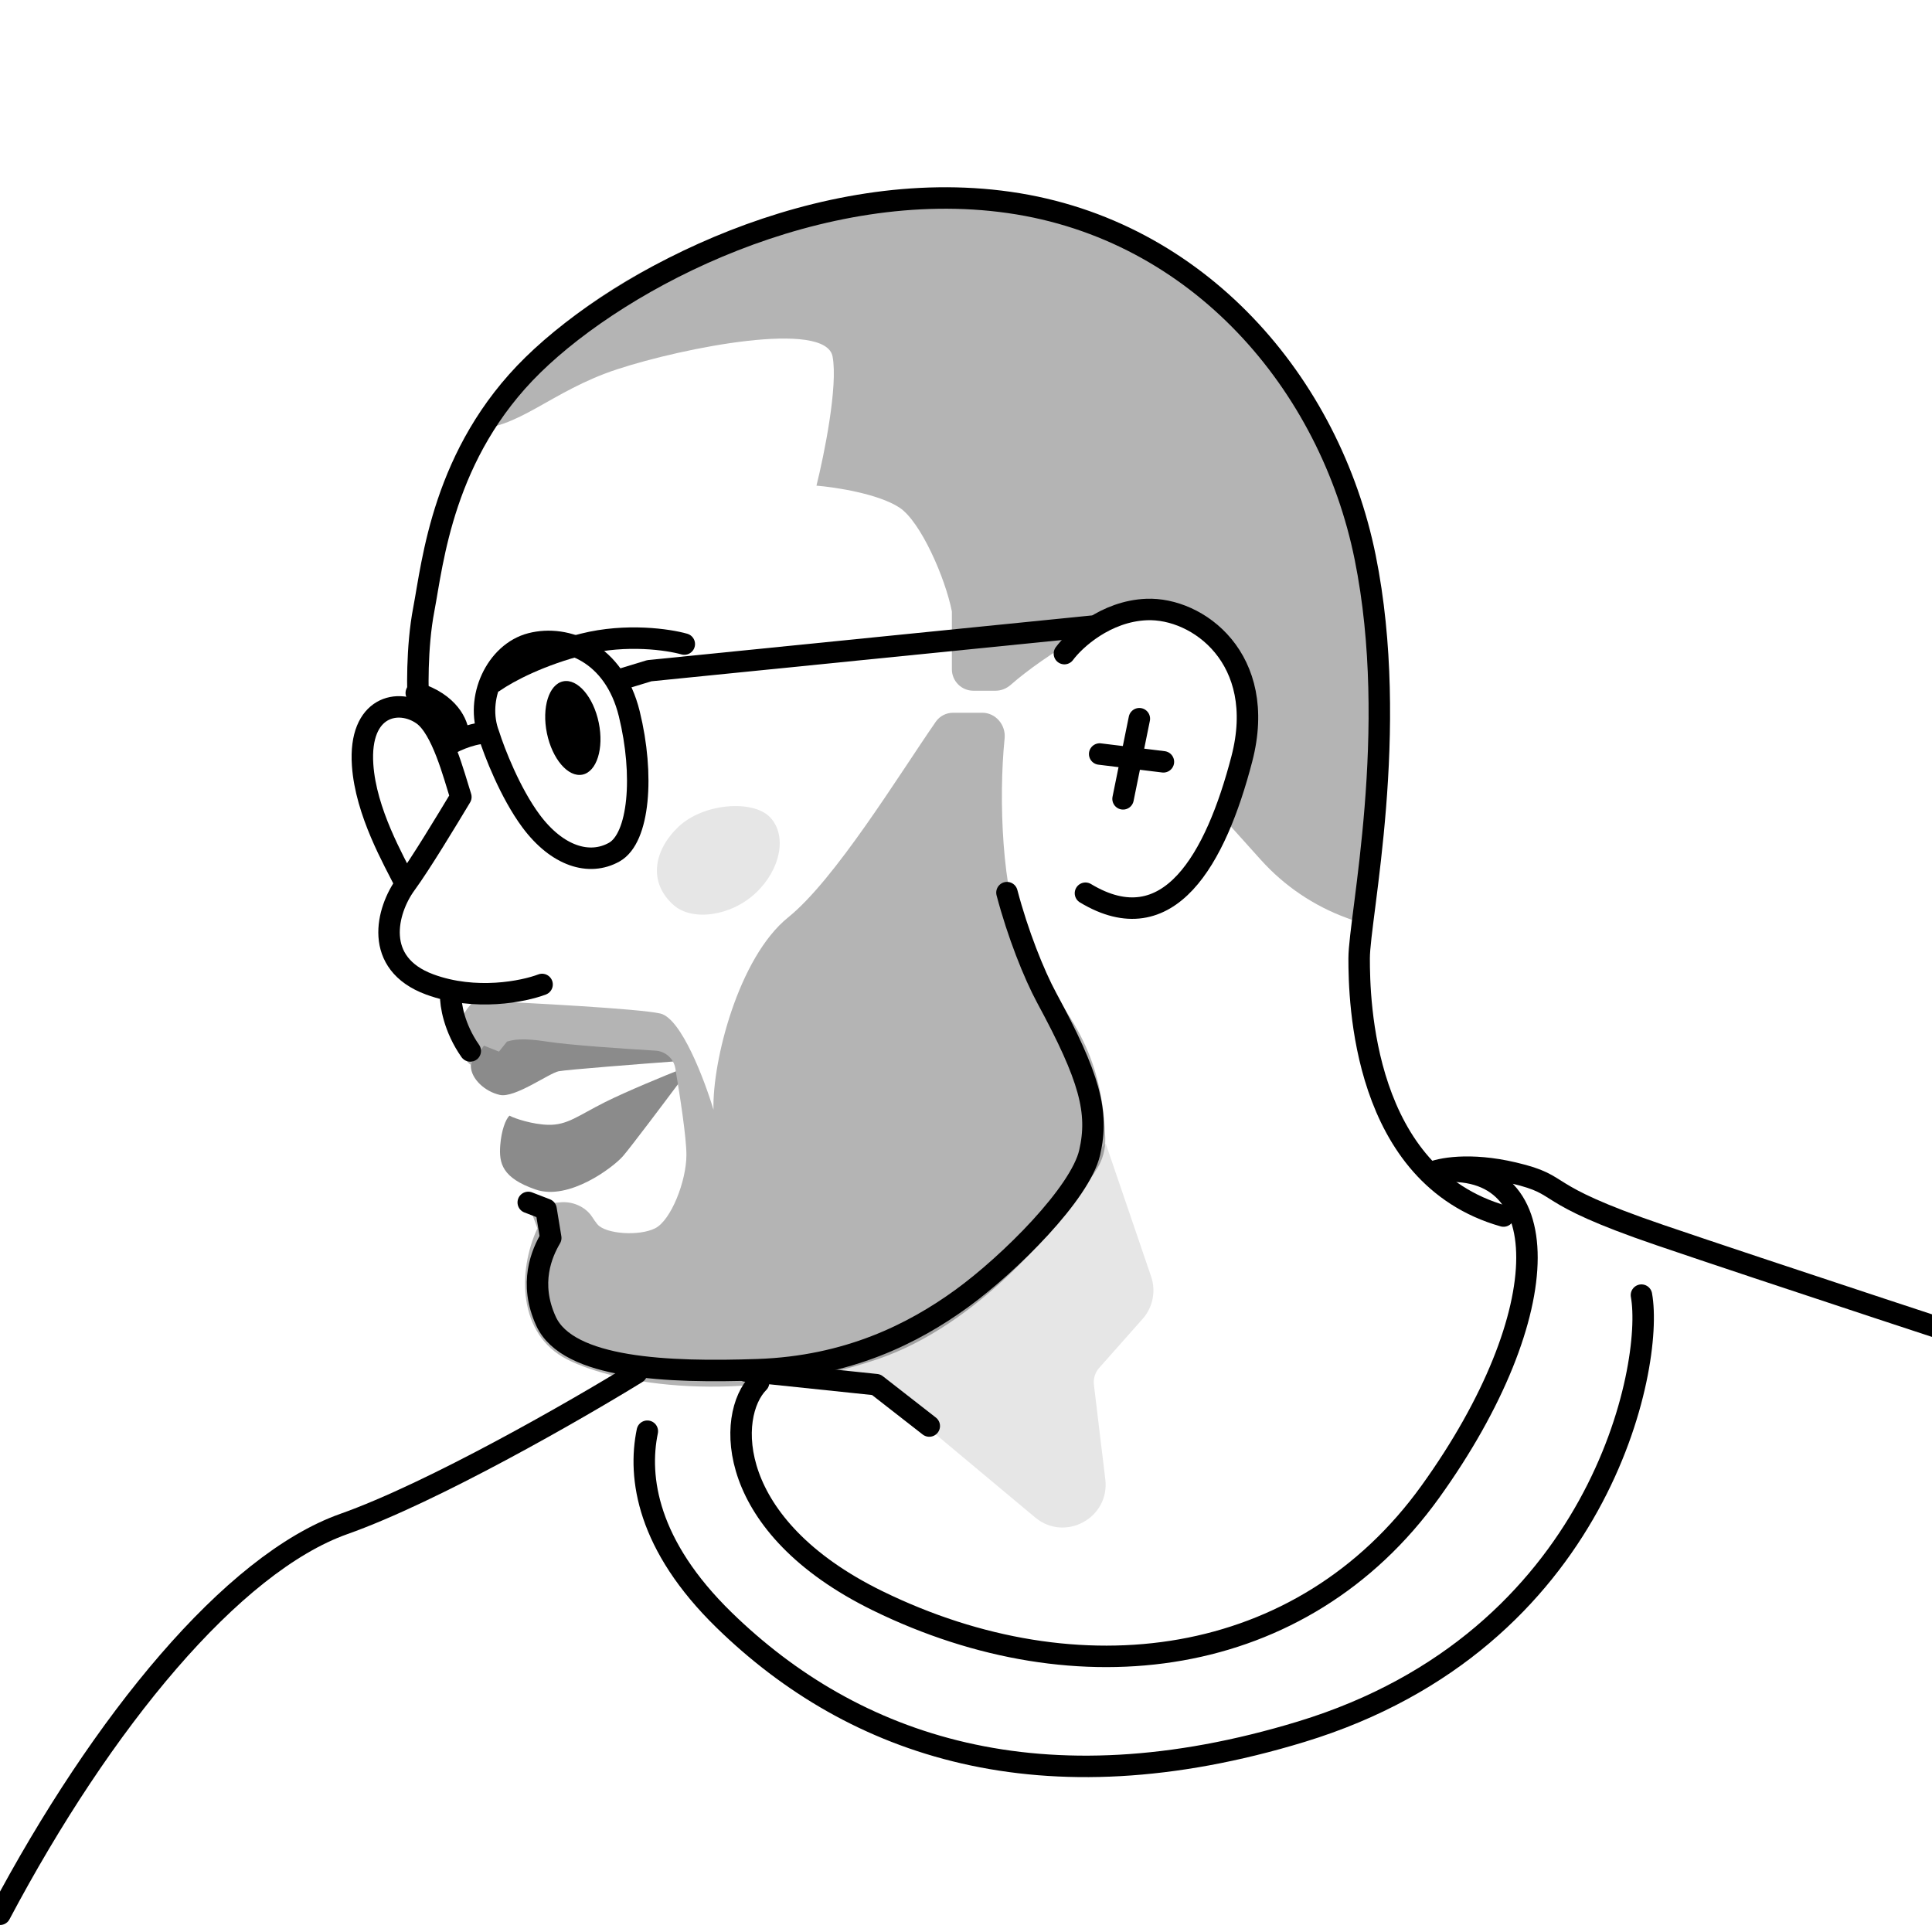
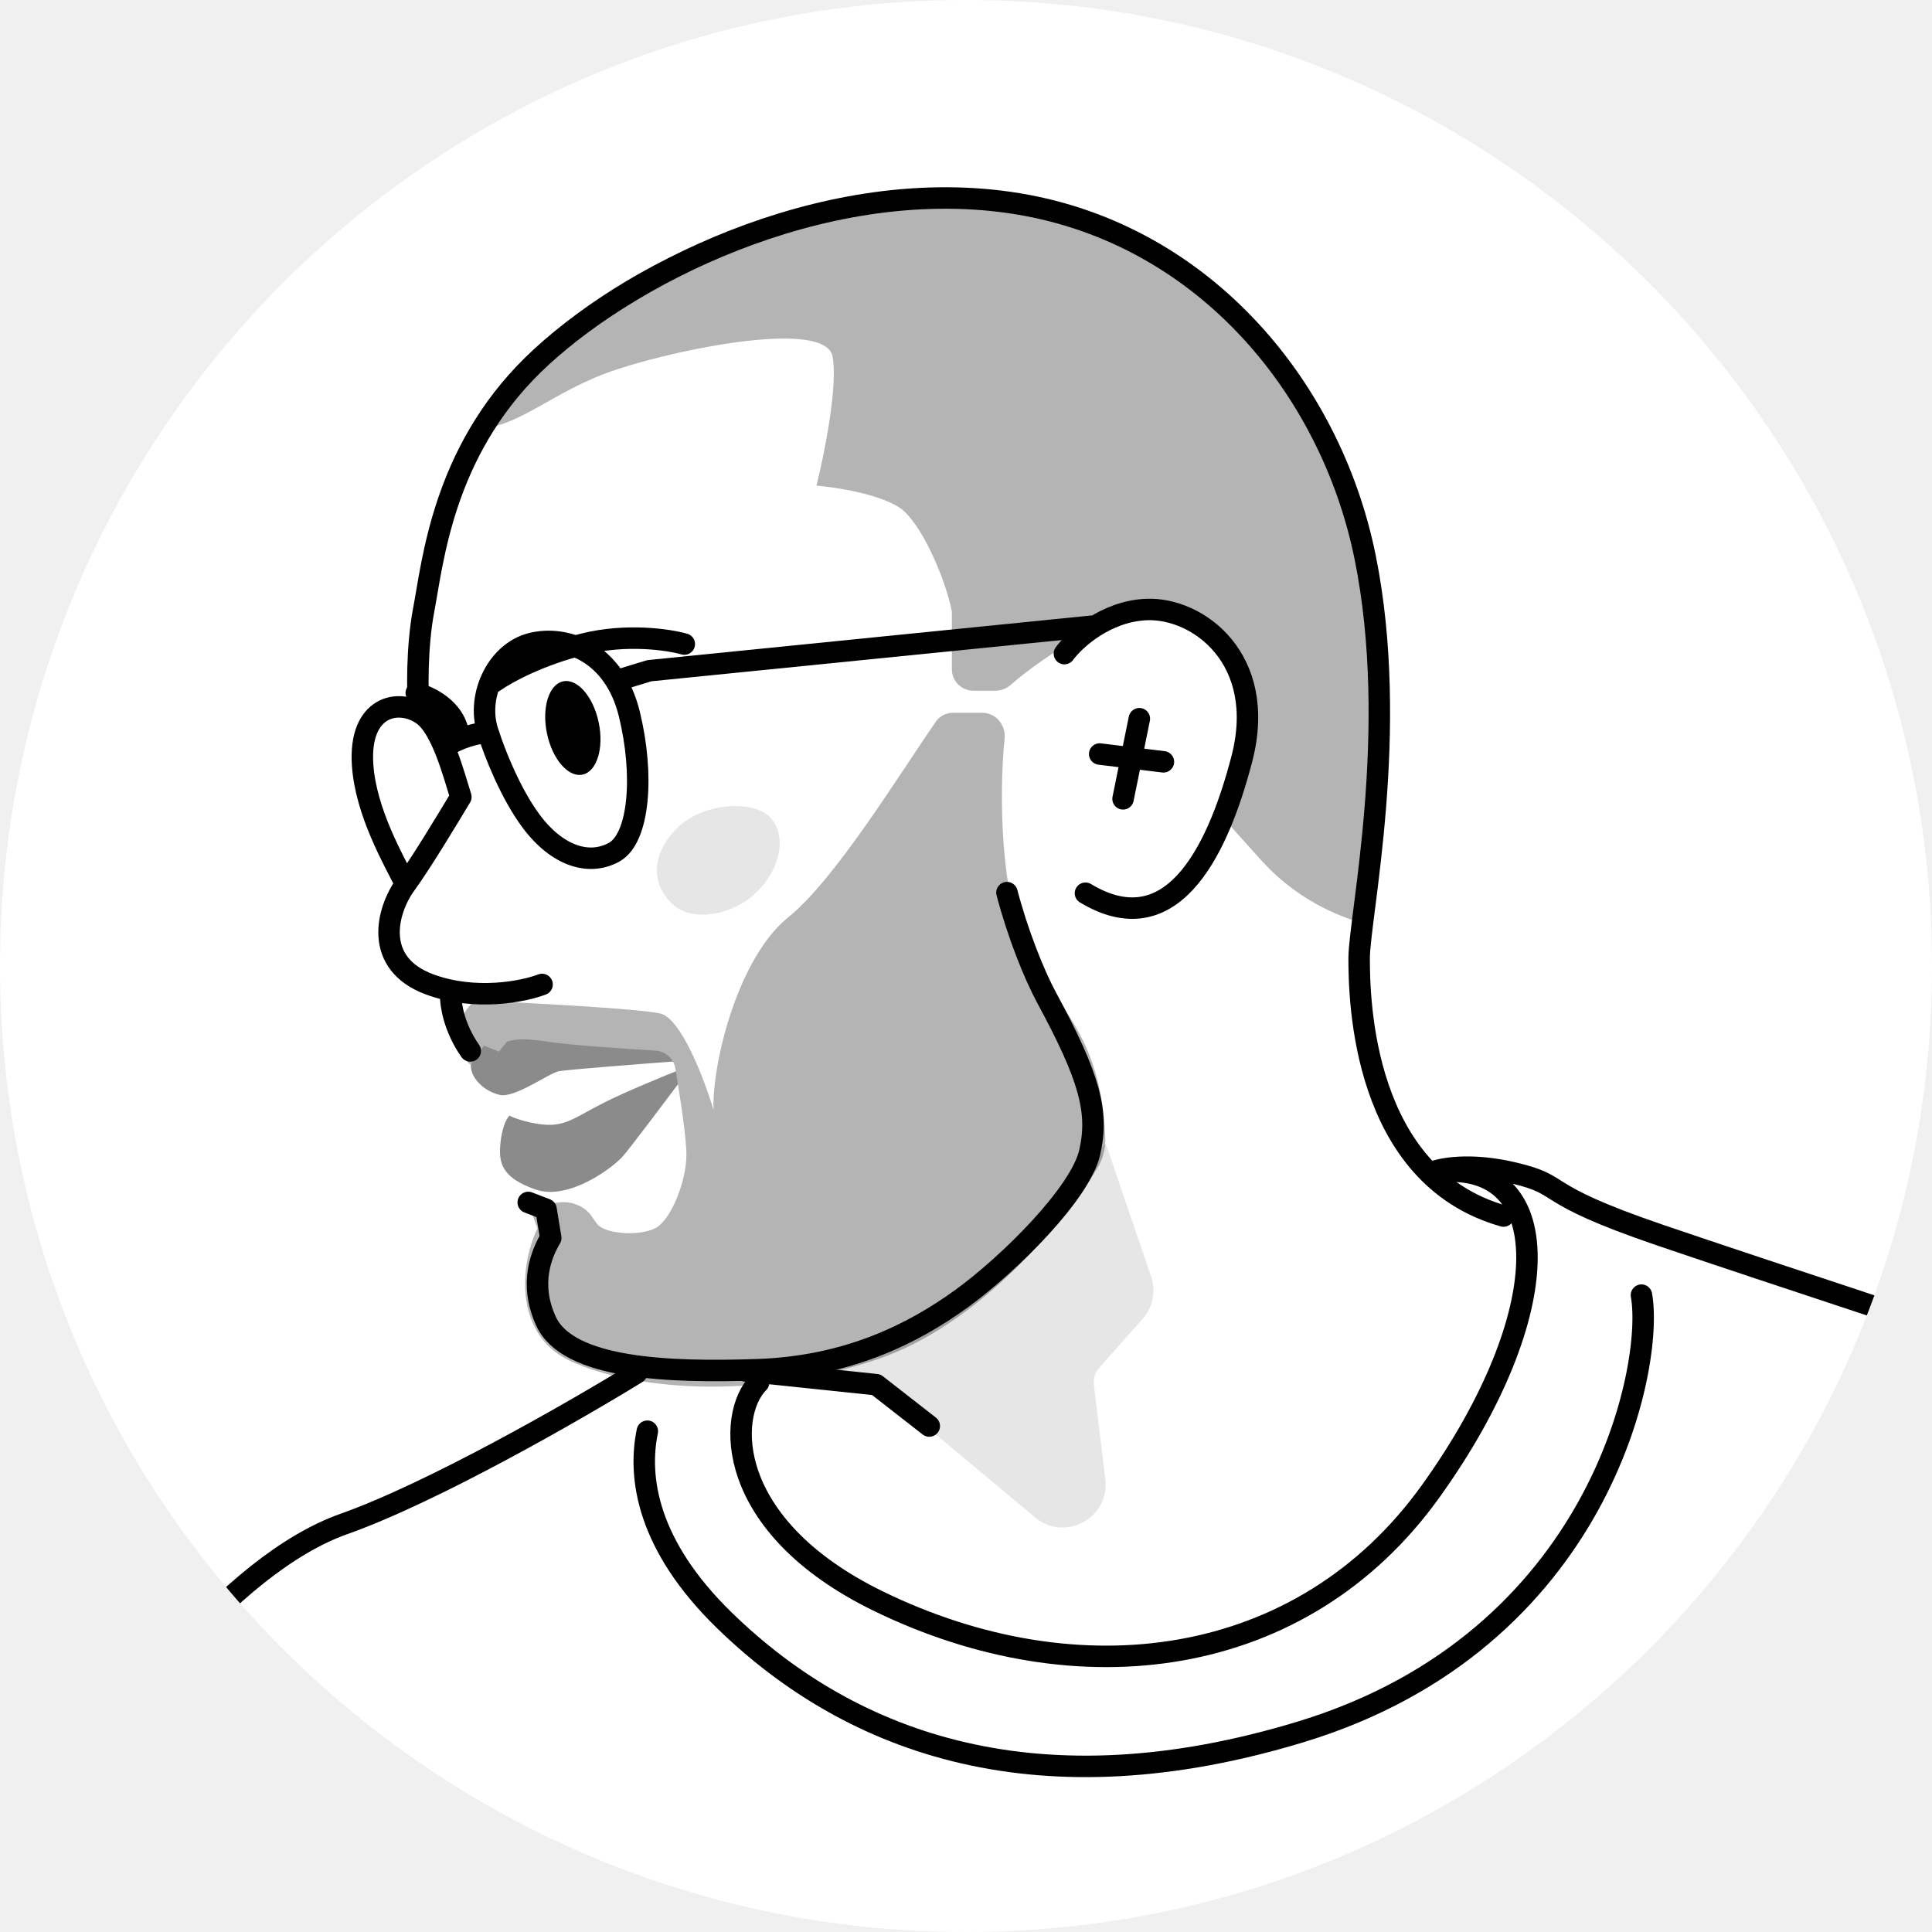
<svg xmlns="http://www.w3.org/2000/svg" width="90" height="90" viewBox="0 0 90 90" fill="none">
  <g clip-path="url(#clip0_3486_77)">
    <rect width="90" height="90" transform="matrix(-1 0 0 1 90 0)" fill="white" />
    <path d="M41.898 23.644C42.886 24.29 44.038 26.929 44.342 28.484V31.176C44.342 31.728 44.79 32.176 45.342 32.176H46.381C46.642 32.176 46.891 32.073 47.087 31.9C48.653 30.52 51.882 28.551 53.449 28.351C55.542 28.082 57.258 29.332 57.736 31.504C58.204 33.628 57.714 36.935 57.249 38.402L58.739 40.059C59.829 41.27 61.198 42.197 62.727 42.758L63.582 43.072C63.761 42.249 64.215 39.615 64.602 35.665C65.085 30.727 63.049 22.442 61.113 18.865C60.214 17.203 57.581 14.578 53.449 11.68C49.316 8.781 44.045 7.7 34.653 10.652C27.139 13.014 23.042 17.862 21.933 19.991C24.133 20.045 25.636 18.223 28.748 17.203C31.861 16.183 38.463 14.892 38.785 16.61C39.043 17.984 38.392 21.191 38.034 22.623C38.911 22.695 40.911 22.999 41.898 23.644Z" fill="#B4B4B4" />
    <path d="M24.737 38.247C23.765 36.938 23.025 35.024 22.776 34.231C22.122 32.54 23.103 30.401 24.737 29.981C26.371 29.56 28.614 30.401 29.314 33.25C30.015 36.099 29.781 39.041 28.614 39.695C27.446 40.349 25.952 39.882 24.737 38.247Z" stroke="black" stroke-linecap="round" stroke-linejoin="round" />
    <path d="M20.722 34.791C21.033 34.59 21.851 34.176 22.636 34.139M28.887 31.659L30.249 31.244L50.864 29.172" stroke="black" stroke-linecap="round" stroke-linejoin="round" />
    <path d="M23.304 53.343C23.358 52.66 23.552 52.144 23.732 51.971C23.973 52.106 24.812 52.38 25.532 52.398C26.431 52.421 26.926 51.972 28.186 51.341C29.193 50.837 30.959 50.112 31.716 49.812V50.329C30.967 51.333 29.378 53.446 29.018 53.86C28.568 54.376 26.498 55.951 24.947 55.411C23.395 54.872 23.237 54.197 23.304 53.343Z" fill="#8B8B8B" />
    <path d="M21.934 49.677C21.916 49.208 22.106 48.807 22.203 48.665V48.125L22.675 48.35L23.395 47.879L31.312 48.665L31.604 49.431C29.895 49.558 26.386 49.831 26.026 49.903C25.577 49.993 23.98 51.163 23.283 51.005C22.585 50.848 21.956 50.263 21.934 49.677Z" fill="#8B8B8B" />
    <path d="M49.584 30.448C50.066 29.795 51.507 28.47 53.413 28.393C55.795 28.298 59.065 30.68 57.85 35.35C56.636 40.02 54.441 43.945 50.565 41.61" stroke="black" stroke-linecap="round" stroke-linejoin="round" />
    <path d="M53.075 33.48L52.316 37.213" stroke="black" stroke-linecap="round" stroke-linejoin="round" />
    <path d="M51.227 35.125L54.196 35.489" stroke="black" stroke-linecap="round" stroke-linejoin="round" />
    <path d="M19.507 33.108C19.445 32.269 19.404 30.151 19.741 28.393C20.161 26.196 20.628 21.105 24.831 16.996C29.034 12.886 38.188 8.17 47.015 9.431C55.842 10.692 61.96 17.884 63.595 25.964C65.229 34.044 63.314 42.73 63.314 44.645C63.315 46.56 63.455 54.78 70.04 56.648" stroke="black" stroke-linecap="round" stroke-linejoin="round" />
    <path d="M22.122 46.605C20.908 47.681 21.391 49.198 21.911 49.596L22.544 48.71L23.244 48.988L23.618 48.522C23.882 48.444 24.289 48.335 25.484 48.522C26.494 48.679 28.928 48.848 30.533 48.943C30.996 48.971 31.381 49.309 31.459 49.766C31.684 51.092 31.976 53.004 31.976 53.799C31.976 55.013 31.262 56.847 30.515 57.221C29.768 57.594 28.193 57.489 27.82 57.022C27.739 56.921 27.66 56.809 27.585 56.691C27.27 56.2 26.638 55.94 26.058 56.013C25.456 56.088 24.853 56.015 24.484 55.724L25.035 57.221C24.101 59.229 24.13 62.159 26.418 63.327C28.707 64.494 34.451 65.475 40.85 63.327C45.542 61.751 49.389 57.125 51.088 54.471C51.367 54.035 51.506 53.524 51.488 53.007C51.311 48.034 49.046 46.87 47.668 43.805C46.669 41.582 46.514 37.185 46.799 34.399C46.863 33.775 46.386 33.203 45.758 33.203H44.4C44.077 33.203 43.774 33.357 43.591 33.623C41.853 36.135 38.905 40.969 36.718 42.733C34.401 44.601 33.175 49.44 33.237 51.697C32.817 50.296 31.733 47.438 30.762 47.214C29.79 46.989 24.597 46.715 22.122 46.605Z" fill="#B4B4B4" />
    <path opacity="0.1" d="M35.876 38.076C36.672 38.915 36.376 40.487 35.216 41.588C34.055 42.689 32.24 42.929 31.376 42.16C30.189 41.104 30.447 39.614 31.607 38.513C32.768 37.412 35.081 37.238 35.876 38.076Z" fill="black" />
    <path d="M34.736 63.867L40.818 64.503L43.289 66.43" stroke="black" stroke-linecap="round" stroke-linejoin="round" />
    <path d="M18.899 41.188C19.609 40.215 20.814 38.214 21.469 37.126C21.142 36.099 20.591 33.931 19.694 33.296C18.573 32.502 16.705 32.878 16.892 35.633C17.041 37.838 18.339 40.068 18.899 41.188ZM18.899 41.188C18.012 42.404 17.359 44.879 20.021 45.86C22.15 46.644 24.395 46.187 25.252 45.86" stroke="black" stroke-linecap="round" stroke-linejoin="round" />
    <path d="M35.339 64.401C33.829 65.925 33.763 71.089 40.894 74.576C50.211 79.131 60.653 77.803 66.631 69.49C72.609 61.177 72.656 53.704 66.631 54.638C67.067 54.437 68.452 54.154 70.507 54.638C73.076 55.244 71.441 55.527 77.326 57.535C82.034 59.142 93.112 62.782 98.063 64.401L106.073 86.361" stroke="black" stroke-linecap="round" stroke-linejoin="round" />
    <path d="M29.657 63.957C26.843 65.689 20.175 69.521 16.019 70.992C10.824 72.832 4.762 80.192 0 89.175" stroke="black" stroke-linecap="round" stroke-linejoin="round" />
    <ellipse cx="26.685" cy="33.912" rx="1.232" ry="2.219" transform="rotate(-11.6788 26.6849 33.9117)" fill="black" />
    <path d="M30.155 66.671C29.707 68.834 30.155 71.983 33.734 75.472C39.775 81.362 48.525 84.355 60.62 80.669C74.565 76.418 77.062 63.613 76.465 60.332" stroke="black" stroke-linecap="round" stroke-linejoin="round" />
    <path d="M21.346 34.211C21.337 33.766 20.933 32.758 19.392 32.281" stroke="black" stroke-linecap="round" stroke-linejoin="round" />
    <path d="M23.007 31.763C23.694 31.284 25.184 30.503 27.181 30.003C29.179 29.502 31.144 29.794 31.877 30.003" stroke="black" stroke-linecap="round" stroke-linejoin="round" />
    <path opacity="0.1" d="M40.882 64.556L35.654 64.06C37.453 63.699 41.446 62.563 43.704 60.903C45.962 59.242 49.848 55.12 51.508 53.266L53.624 59.467C53.856 60.148 53.705 60.902 53.227 61.44L51.203 63.723C51.013 63.937 50.924 64.222 50.958 64.506L51.489 68.913C51.706 70.712 49.611 71.849 48.221 70.688L40.882 64.556Z" fill="black" />
    <path d="M20.998 46.375C20.985 46.786 21.15 47.879 21.907 48.957" stroke="black" stroke-linecap="round" stroke-linejoin="round" />
    <path d="M46.908 41.582C47.41 43.492 48.166 45.388 48.76 46.486C50.761 50.183 51.198 51.797 50.761 53.69C50.325 55.582 47.05 58.856 44.794 60.494C42.538 62.131 39.491 63.661 35.306 63.806C31.122 63.952 26.456 63.768 25.437 61.549C24.622 59.773 25.244 58.372 25.656 57.669L25.437 56.334L24.608 56.014" stroke="black" stroke-linecap="round" stroke-linejoin="round" />
  </g>
  <defs>
    <clipPath id="clip0_3486_77">
-       <rect width="90" height="90" fill="white" transform="matrix(-1 0 0 1 90 0)" />
+       <circle cx="45" cy="45" r="45" />
    </clipPath>
  </defs>
</svg>
